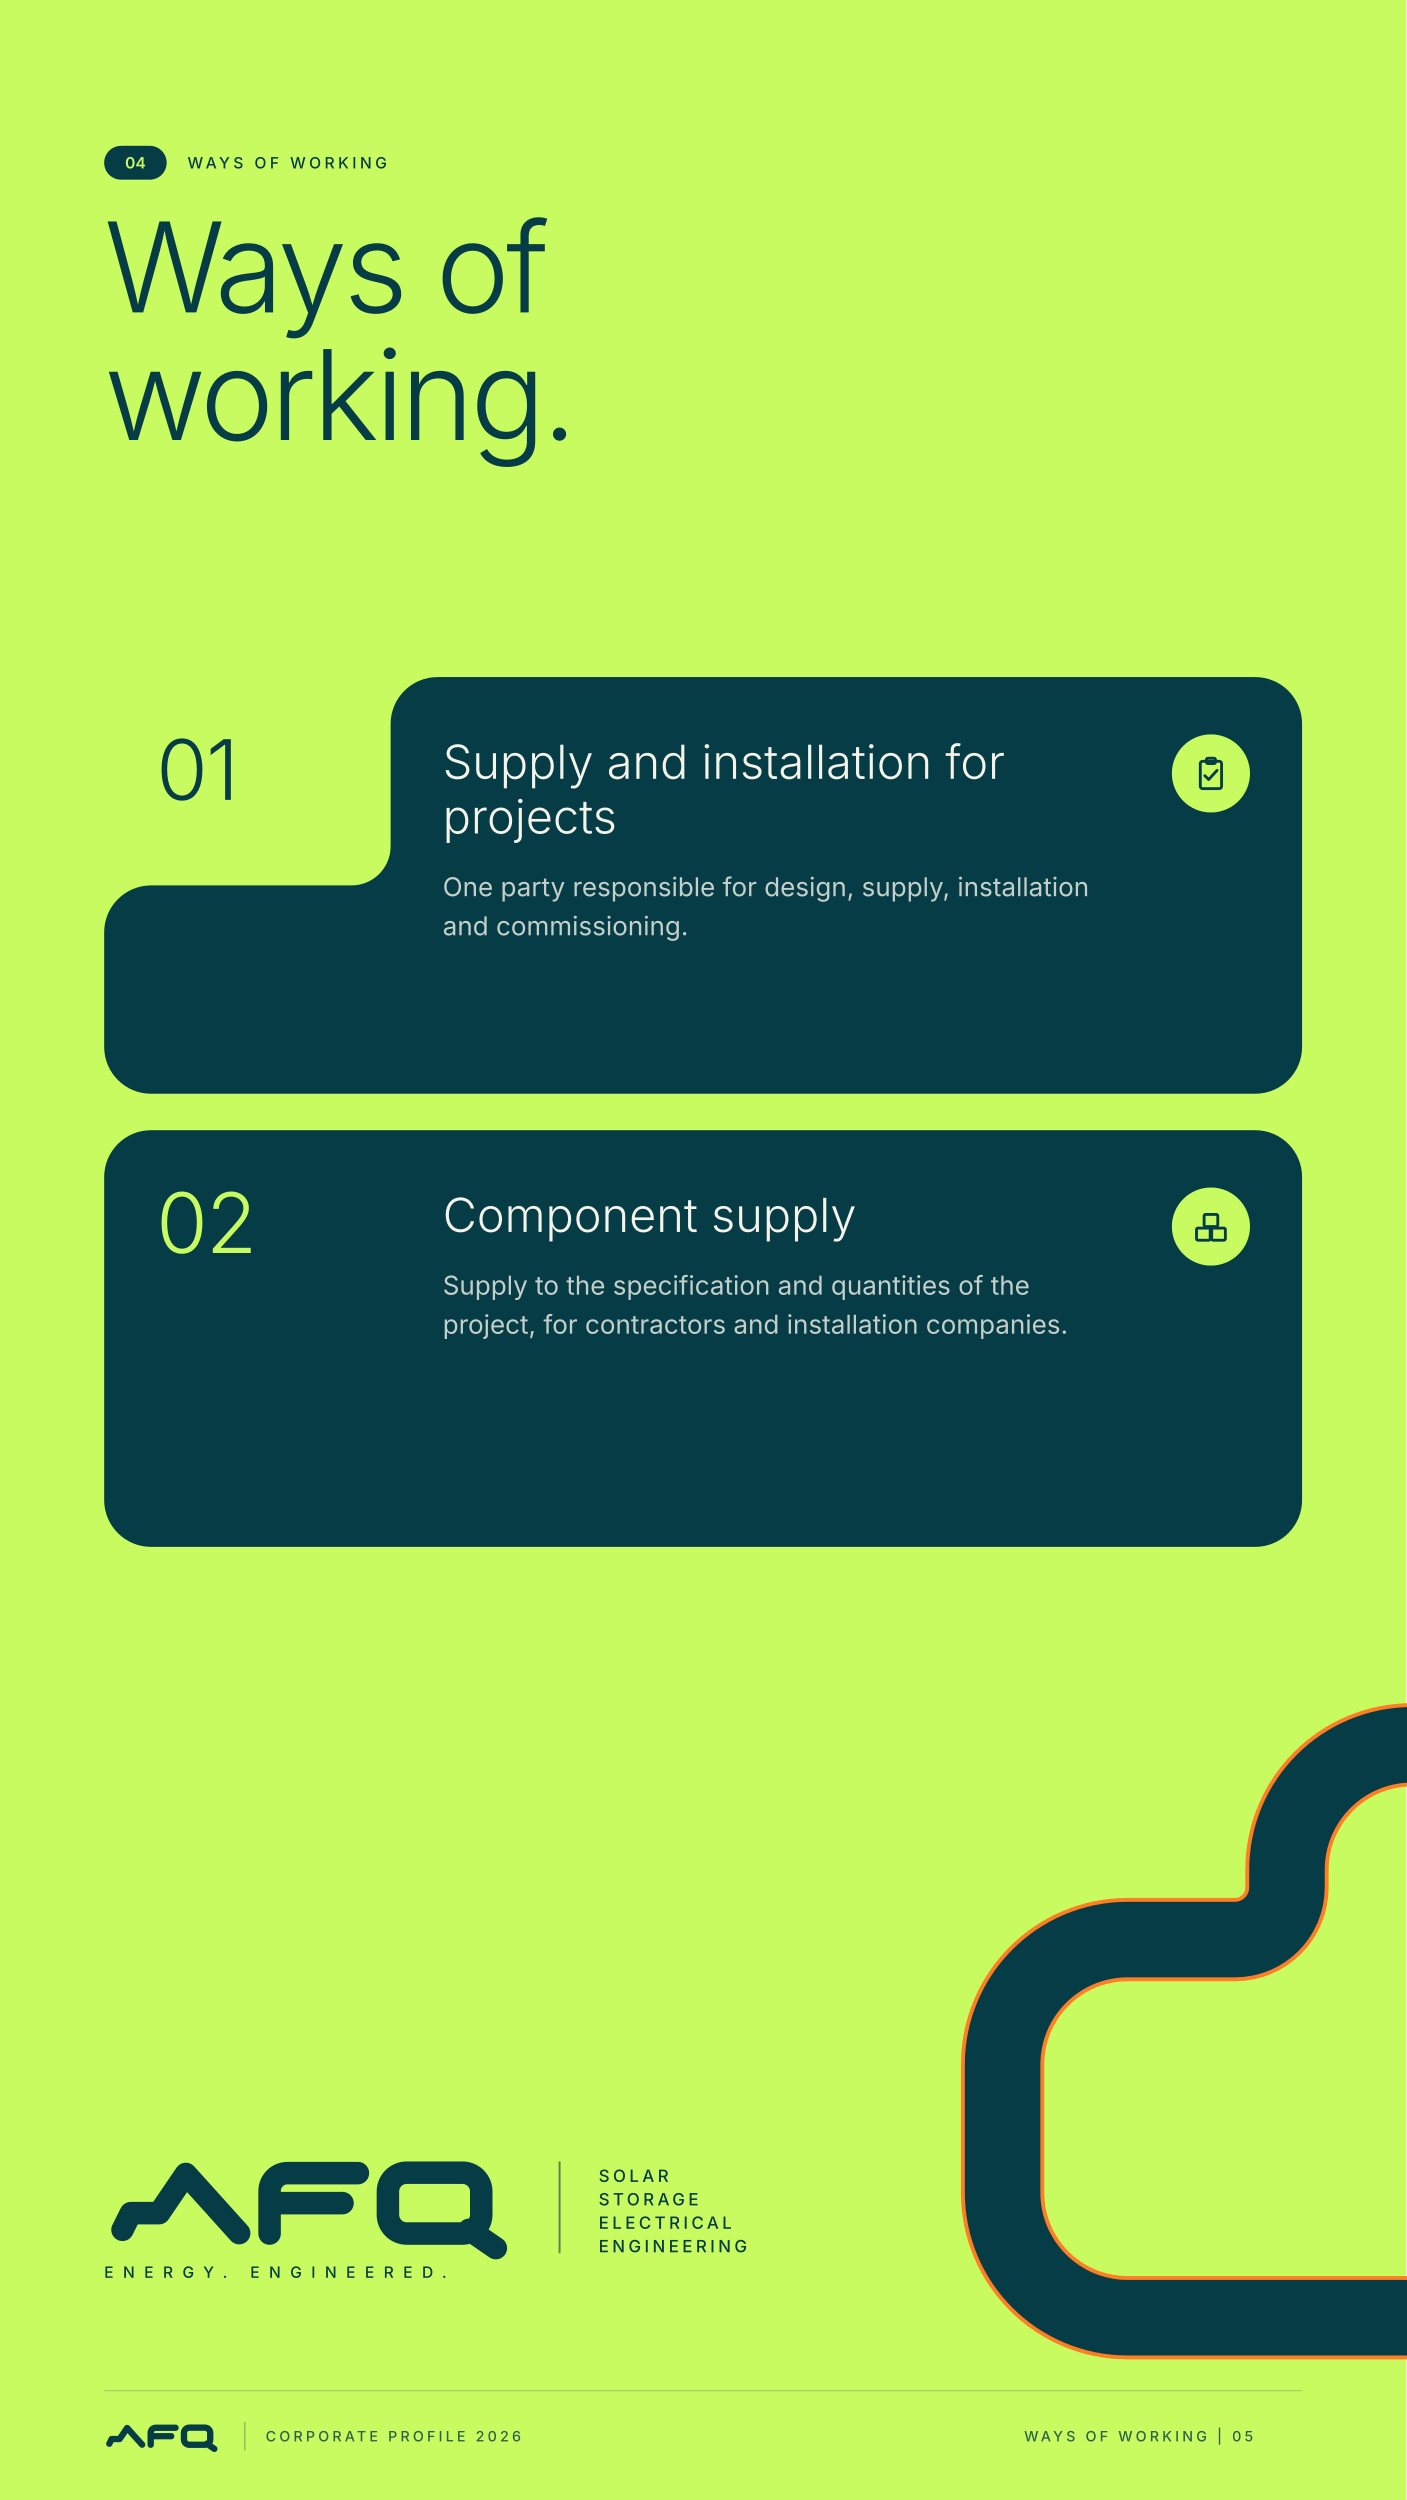
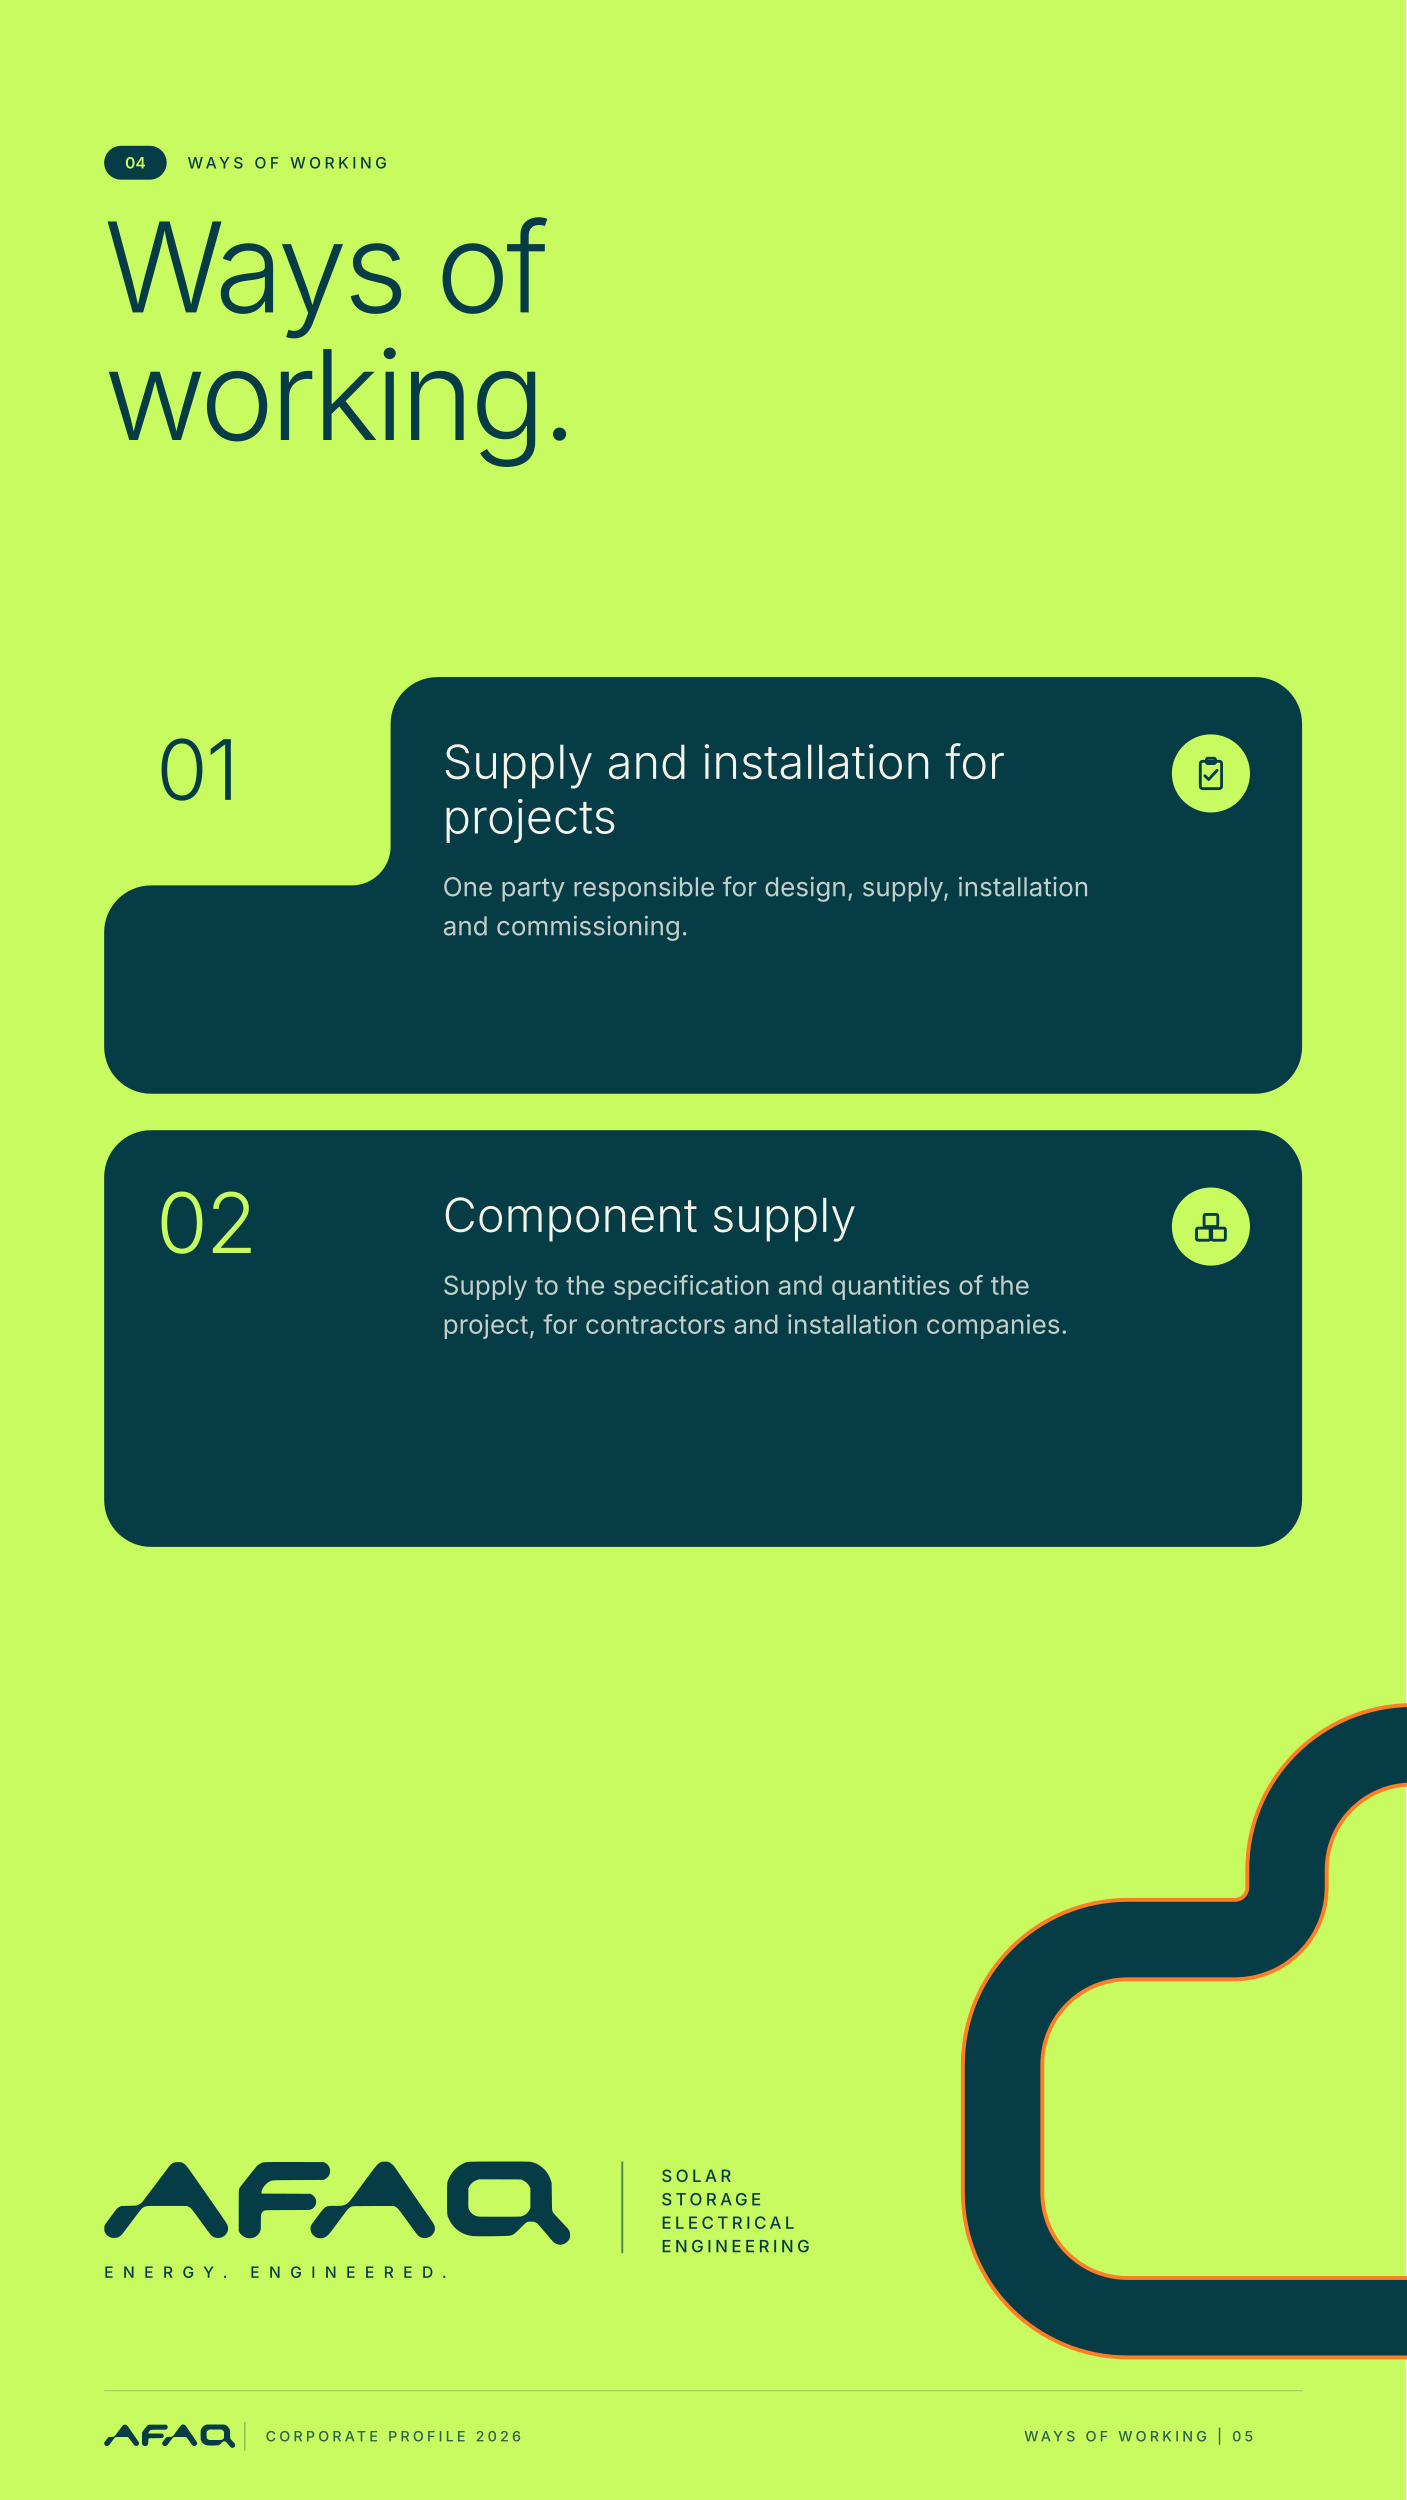
<svg xmlns="http://www.w3.org/2000/svg" width="1080" height="1920" viewBox="0 0 1080 1920">
  <rect id="Background" x="0" y="0" width="1080" height="1920" fill="#C8FB5F" />
  <g id="Eyebrow">
    <rect id="Eyebrow-Pill" x="80" y="112" width="48" height="26" rx="13" fill="#053C45" />
    <text id="Eyebrow-Number" x="104" y="129.37" font-family="Inter" font-size="12" font-weight="600" fill="#C8FB5F" text-anchor="middle">04</text>
    <text id="Eyebrow-Label" x="144" y="129.37" font-family="Inter" font-size="12" font-weight="500" fill="#053C45" letter-spacing="2.64">WAYS OF WORKING</text>
  </g>
  <g id="Title">
    <text id="Title-line" x="80" y="239.92" font-family="Inter" font-size="96" font-weight="300" fill="#053C45" letter-spacing="-2.88">Ways of</text>
    <text id="Title-line-2" x="80" y="337.92" font-family="Inter" font-size="96" font-weight="300" fill="#053C45" letter-spacing="-2.88">working.</text>
  </g>
  <g id="Card-01">
    <path id="Card-Shape" d="M 300 556 C 300 536.12 316.12 520 336 520 L 964 520 C 983.88 520 1000 536.12 1000 556 L 1000 804 C 1000 823.88 983.88 840 964 840 L 116 840 C 96.12 840 80 823.88 80 804 L 80 716 C 80 696.12 96.12 680 116 680 L 270 680 C 286.57 680 300 666.57 300 650 Z" fill="#053C45" />
    <text id="Number" x="120" y="614.28" font-family="Inter" font-size="64" font-weight="300" fill="#053C45" letter-spacing="-1.28">01</text>
    <g id="Card-Title">
      <text id="Card-Title-line" x="340" y="598.1" font-family="Inter" font-size="36" font-weight="300" fill="#F5F4EB">Supply and installation for</text>
      <text id="Card-Title-line-2" x="340" y="640.1" font-family="Inter" font-size="36" font-weight="300" fill="#F5F4EB">projects</text>
    </g>
    <g id="Card-Body-Text">
      <text id="Card-Body-Text-line" x="340" y="688.28" font-family="Inter" font-size="20" font-weight="400" fill="#F5F4EB" opacity="0.8">One party responsible for design, supply, installation</text>
      <text id="Card-Body-Text-line-2" x="340" y="718.28" font-family="Inter" font-size="20" font-weight="400" fill="#F5F4EB" opacity="0.8">and commissioning.</text>
    </g>
    <circle id="Icon-Disc" cx="930" cy="594" r="30" fill="#C8FB5F" />
    <g id="Icon">
      <path id="Icon-clipboard-1" d="M 921.83 586.42 C 921.83 585.45 922.62 584.67 923.58 584.67 L 936.42 584.67 C 937.38 584.67 938.17 585.45 938.17 586.42 L 938.17 603.92 C 938.17 604.88 937.38 605.67 936.42 605.67 L 923.58 605.67 C 922.62 605.67 921.83 604.88 921.83 603.92 Z" fill="none" stroke="#053C45" stroke-width="2.2" stroke-linecap="round" stroke-linejoin="round" />
      <path id="Icon-clipboard-2" d="M 926.5 583.5 C 926.5 582.86 927.02 582.33 927.67 582.33 L 932.33 582.33 C 932.98 582.33 933.5 582.86 933.5 583.5 L 933.5 585.25 C 933.5 585.89 932.98 586.42 932.33 586.42 L 927.67 586.42 C 927.02 586.42 926.5 585.89 926.5 585.25 Z" fill="none" stroke="#053C45" stroke-width="2.2" stroke-linecap="round" stroke-linejoin="round" />
      <path id="Icon-clipboard-3" d="M 925.33 595.75 L 928.25 598.67 L 934.67 591.67" fill="none" stroke="#053C45" stroke-width="2.2" stroke-linecap="round" stroke-linejoin="round" />
    </g>
  </g>
  <g id="Card-02">
    <rect id="Card-Shape-2" x="80" y="868" width="920" height="320" rx="36" fill="#053C45" />
    <text id="Number-2" x="120" y="962.28" font-family="Inter" font-size="64" font-weight="300" fill="#C8FB5F" letter-spacing="-1.28">02</text>
    <text id="Card-Title-2" x="340" y="946.1" font-family="Inter" font-size="36" font-weight="300" fill="#F5F4EB">Component supply</text>
    <g id="Card-Body-Text-2">
      <text id="Card-Body-Text-line-3" x="340" y="994.28" font-family="Inter" font-size="20" font-weight="400" fill="#F5F4EB" opacity="0.8">Supply to the specification and quantities of the</text>
      <text id="Card-Body-Text-line-4" x="340" y="1024.28" font-family="Inter" font-size="20" font-weight="400" fill="#F5F4EB" opacity="0.8">project, for contractors and installation companies.</text>
    </g>
    <circle id="Icon-Disc-2" cx="930" cy="942" r="30" fill="#C8FB5F" />
    <g id="Icon-2">
      <path id="Icon-boxes-1" d="M 918.92 944.33 C 918.92 943.69 919.44 943.17 920.08 943.17 L 928.25 943.17 C 928.89 943.17 929.42 943.69 929.42 944.33 L 929.42 951.33 C 929.42 951.98 928.89 952.5 928.25 952.5 L 920.08 952.5 C 919.44 952.5 918.92 951.98 918.92 951.33 Z" fill="none" stroke="#053C45" stroke-width="2.2" stroke-linecap="round" stroke-linejoin="round" />
      <path id="Icon-boxes-2" d="M 930.58 944.33 C 930.58 943.69 931.11 943.17 931.75 943.17 L 939.92 943.17 C 940.56 943.17 941.08 943.69 941.08 944.33 L 941.08 951.33 C 941.08 951.98 940.56 952.5 939.92 952.5 L 931.75 952.5 C 931.11 952.5 930.58 951.98 930.58 951.33 Z" fill="none" stroke="#053C45" stroke-width="2.2" stroke-linecap="round" stroke-linejoin="round" />
      <path id="Icon-boxes-3" d="M 924.75 933.83 C 924.75 933.19 925.27 932.67 925.92 932.67 L 934.08 932.67 C 934.73 932.67 935.25 933.19 935.25 933.83 L 935.25 940.83 C 935.25 941.48 934.73 942 934.08 942 L 925.92 942 C 925.27 942 924.75 941.48 924.75 940.83 Z" fill="none" stroke="#053C45" stroke-width="2.2" stroke-linecap="round" stroke-linejoin="round" />
    </g>
  </g>
  <g id="Deco-Outline">
    <path id="Deco-Outline-Edge" d="M 988.4 1436 C 988.4 1382.98 1031.38 1340 1084.4 1340 L 1194 1340 C 1247.02 1340 1290 1382.98 1290 1436 L 1290 1684 C 1290 1737.02 1247.02 1780 1194 1780 L 866 1780 C 812.98 1780 770 1737.02 770 1684 L 770 1585.6 C 770 1532.58 812.98 1489.6 866 1489.6 L 948.4 1489.6 C 970.49 1489.6 988.4 1471.69 988.4 1449.6 Z" fill="none" stroke="#FD7E25" stroke-width="64" stroke-linecap="butt" stroke-linejoin="round" />
    <path id="Deco-Outline-Body" d="M 988.4 1436 C 988.4 1382.98 1031.38 1340 1084.4 1340 L 1194 1340 C 1247.02 1340 1290 1382.98 1290 1436 L 1290 1684 C 1290 1737.02 1247.02 1780 1194 1780 L 866 1780 C 812.98 1780 770 1737.02 770 1684 L 770 1585.6 C 770 1532.58 812.98 1489.6 866 1489.6 L 948.4 1489.6 C 970.49 1489.6 988.4 1471.69 988.4 1449.6 Z" fill="none" stroke="#053C45" stroke-width="58" stroke-linecap="butt" stroke-linejoin="round" />
  </g>
  <g id="Logo-Lockup-Services">
    <g id="Logo-Lockup">
-       <g id="Wordmark-AFQ">
-         <path id="Letter-A" d="M 94.08 1712.48 L 100.48 1699.68 L 122.24 1699.68 L 142.72 1669.6 L 183.68 1715.04" fill="none" stroke="#053C45" stroke-width="17.28" stroke-linecap="round" stroke-linejoin="round" />
-         <path id="Letter-F" d="M 207.04 1715.36 L 207.04 1682.72 C 207.04 1675.1 213.18 1668.96 220.8 1668.96 L 274.88 1668.96 M 207.04 1692 L 263.04 1692" fill="none" stroke="#053C45" stroke-width="17.28" stroke-linecap="round" stroke-linejoin="round" />
-         <path id="Letter-Q" d="M 297.92 1683.04 C 297.92 1675.08 304.36 1668.64 312.32 1668.64 L 355.2 1668.64 C 363.16 1668.64 369.6 1675.08 369.6 1683.04 L 369.6 1700.96 C 369.6 1708.92 363.16 1715.36 355.2 1715.36 L 312.32 1715.36 C 304.36 1715.36 297.92 1708.92 297.92 1700.96 Z M 360.32 1712.48 L 380.8 1726.56" fill="none" stroke="#053C45" stroke-width="17.28" stroke-linecap="round" stroke-linejoin="round" />
+       <g id="Wordmark-AFAQ">
+         <path id="Letters-AFAQ" d="M 428.91 1723.8 C 427.55 1723.58 426.03 1722.8 424.93 1721.78 C 424.39 1721.27 421.63 1718.07 418.81 1714.67 C 415.98 1711.26 413.4 1708.23 413.07 1707.94 C 412.74 1707.64 411.92 1707.13 411.24 1706.8 C 410.07 1706.22 409.88 1706.19 407.9 1706.2 C 404.65 1706.2 404.43 1706.34 399.43 1711.4 C 395.04 1715.83 394.33 1716.36 391.77 1717.02 C 390.35 1717.4 366.71 1717.67 363.4 1717.35 C 359.23 1716.95 355.97 1715.82 352.68 1713.63 C 349.33 1711.4 346.82 1708.53 345.05 1704.88 C 343.25 1701.18 343.33 1701.95 343.33 1688.57 C 343.33 1675.37 343.28 1675.95 344.84 1672.66 C 347.09 1667.91 350.96 1663.94 355.52 1661.71 C 359.09 1659.97 356.76 1660.12 382.38 1660.04 C 398.81 1659.99 405.52 1660.03 406.76 1660.19 C 414.26 1661.16 420.96 1667.16 423.18 1674.89 L 423.69 1676.67 L 423.81 1686.86 C 423.91 1695.74 423.97 1697.17 424.25 1698 C 424.82 1699.66 424.27 1699.01 431.8 1706.9 C 437.62 1713 437.81 1713.31 437.81 1716.46 C 437.81 1718.46 437.78 1718.63 437.21 1719.72 C 436.12 1721.8 434 1723.37 431.72 1723.79 C 430.48 1724.02 430.22 1724.02 428.91 1723.8 Z M 189.57 1718.75 C 187.26 1718.13 184.98 1716.4 183.89 1714.43 L 183.33 1713.43 L 183.33 1697.61 C 183.33 1682.43 183.35 1681.76 183.7 1680.95 C 184.12 1679.96 184.61 1679.31 189.13 1673.62 C 198.22 1662.17 197.71 1662.74 199.9 1661.63 C 202.52 1660.3 201.11 1660.37 226.11 1660.42 L 248.67 1660.48 L 249.6 1660.95 C 251.08 1661.71 252.1 1662.74 252.85 1664.22 C 253.46 1665.45 253.52 1665.73 253.52 1667.15 C 253.52 1668.32 253.42 1669.01 253.1 1669.82 C 252.52 1671.34 251.02 1672.93 249.48 1673.64 L 248.29 1674.19 L 228.86 1674.29 C 207.33 1674.4 209.21 1674.28 206.61 1675.66 C 203.72 1677.2 200.63 1681.58 200.8 1683.89 L 200.86 1684.67 L 219.62 1684.76 L 238.38 1684.86 L 239.38 1685.41 C 241.7 1686.7 242.97 1688.9 242.8 1691.33 C 242.75 1692.07 242.54 1693.06 242.32 1693.55 C 241.74 1694.88 240.12 1696.43 238.8 1696.92 C 237.7 1697.33 237.62 1697.33 221.14 1697.33 C 209.66 1697.33 204.29 1697.4 203.6 1697.55 C 202.81 1697.71 202.41 1697.95 201.7 1698.66 C 200.47 1699.89 200.38 1700.43 200.38 1706.75 C 200.38 1711.45 200.34 1712.08 199.99 1713.21 C 198.72 1717.35 193.89 1719.92 189.57 1718.75 Z M 243.48 1718.6 C 239.89 1717.23 237.9 1713.7 238.65 1710.06 C 238.92 1708.76 239.51 1707.89 244.57 1701.21 C 247.45 1697.42 248.54 1696.13 249.4 1695.49 C 251.15 1694.2 251.74 1694.1 257.14 1694.1 C 262.33 1694.1 263.53 1693.95 265.29 1693.12 C 267.07 1692.27 268.45 1690.85 271.59 1686.61 C 276.25 1680.31 280.53 1674.51 284.62 1668.95 C 288.96 1663.05 290.21 1661.68 292.12 1660.74 C 293.37 1660.12 293.51 1660.1 295.62 1660.1 C 297.74 1660.1 297.87 1660.12 299.15 1660.75 C 300.54 1661.43 302.33 1663.05 303.26 1664.48 C 303.68 1665.1 310.7 1675.33 314.57 1680.95 C 315.12 1681.74 318.24 1686.28 321.53 1691.05 C 324.81 1695.81 328.74 1701.51 330.26 1703.71 C 333.74 1708.76 333.99 1709.3 333.99 1711.43 C 333.98 1712.83 333.9 1713.22 333.4 1714.29 C 332.4 1716.43 330.56 1717.97 328.29 1718.56 C 325.65 1719.25 322.92 1718.65 321.08 1716.97 C 320.78 1716.7 319.54 1715.1 318.33 1713.43 C 317.11 1711.75 315.68 1709.78 315.14 1709.05 C 314.6 1708.31 312.34 1705.22 310.13 1702.16 C 307.91 1699.11 305.74 1696.3 305.31 1695.9 C 304.88 1695.51 304.04 1694.97 303.45 1694.69 L 302.38 1694.19 L 286.73 1694.23 C 271.82 1694.27 271.03 1694.29 270.12 1694.64 C 268.6 1695.22 267.36 1696.26 265.94 1698.15 C 264.09 1700.64 257.63 1709.31 255.29 1712.48 C 252.66 1716.02 251.32 1717.37 249.55 1718.24 C 248.29 1718.86 247.96 1718.94 246.41 1718.99 C 244.95 1719.04 244.48 1718.98 243.48 1718.6 Z M 85.62 1718.61 C 83.39 1718.03 81.55 1716.53 80.6 1714.51 C 80.16 1713.57 80.1 1713.19 80.1 1711.52 C 80.1 1710.28 80.19 1709.39 80.38 1708.95 C 80.67 1708.26 88.94 1697.13 89.97 1696.04 C 90.3 1695.69 91.13 1695.13 91.8 1694.8 L 93.04 1694.19 L 98.76 1694.08 C 103.97 1693.97 104.58 1693.93 105.6 1693.55 C 106.96 1693.06 108.27 1692.24 109.07 1691.39 C 109.39 1691.05 113.9 1685.1 119.08 1678.19 C 124.26 1671.28 129.04 1664.91 129.7 1664.04 C 131.78 1661.27 133.31 1660.5 136.76 1660.49 C 138.83 1660.48 139.02 1660.51 140.19 1661.07 C 141.86 1661.86 143.07 1663 144.73 1665.36 C 146.44 1667.78 150.68 1673.84 156.57 1682.29 C 159.02 1685.8 162.19 1690.34 163.61 1692.38 C 165.04 1694.42 168 1698.66 170.18 1701.79 C 172.46 1705.05 174.37 1707.98 174.64 1708.65 C 175.02 1709.57 175.13 1710.15 175.13 1711.43 C 175.14 1712.86 175.07 1713.19 174.55 1714.29 C 173.8 1715.88 173.13 1716.66 171.75 1717.55 C 170.16 1718.58 168.21 1718.99 166.32 1718.69 C 163.39 1718.24 162.62 1717.61 159.18 1712.86 C 157.82 1710.98 156.46 1709.13 156.18 1708.76 C 155.9 1708.39 153.84 1705.57 151.61 1702.48 C 149.37 1699.38 147.2 1696.52 146.77 1696.12 C 146.35 1695.71 145.44 1695.11 144.76 1694.78 L 143.52 1694.19 L 128.63 1694.14 C 115.82 1694.09 113.56 1694.12 112.48 1694.37 C 110.9 1694.74 109.9 1695.25 108.84 1696.23 C 108.38 1696.65 105.2 1700.77 101.76 1705.38 C 98.33 1710 95.03 1714.4 94.43 1715.17 C 93.17 1716.78 91.97 1717.73 90.5 1718.29 C 89.21 1718.78 86.89 1718.93 85.62 1718.61 Z M 400.36 1702.2 C 403.08 1701.47 405.42 1699.6 406.62 1697.18 L 407.33 1695.73 L 407.33 1688.2 L 407.33 1680.67 L 406.8 1679.53 C 405.65 1677.07 403.65 1675.24 401.01 1674.23 L 399.9 1673.81 L 384 1673.76 L 368.1 1673.7 L 366.55 1674.18 C 363.78 1675.04 361.56 1676.91 360.34 1679.39 L 359.71 1680.66 L 359.66 1687.95 C 359.61 1694.22 359.65 1695.37 359.91 1696.15 C 360.85 1698.94 363.2 1701.18 366.1 1702.03 C 367.52 1702.46 367.56 1702.46 383.43 1702.46 C 396.63 1702.47 399.51 1702.42 400.36 1702.2 Z" fill="#053C45" />
      </g>
      <text id="Tagline" x="80" y="1749.37" font-family="Inter" font-size="12" font-weight="500" fill="#053C45" letter-spacing="7.2">ENERGY. ENGINEERED.</text>
    </g>
-     <path id="Lockup-Divider" d="M 429.76 1660 L 429.76 1730.4" fill="none" stroke="#053C45" stroke-width="1.5" stroke-linecap="butt" stroke-linejoin="round" opacity="0.6" />
+     <path id="Lockup-Divider" d="M 477.89 1660 L 477.89 1730.4" fill="none" stroke="#053C45" stroke-width="1.5" stroke-linecap="butt" stroke-linejoin="round" opacity="0.6" />
    <g id="Services">
      <g id="Services-List">
-         <text id="Services-List-line" x="459.76" y="1675.73" font-family="Inter" font-size="13" font-weight="500" fill="#053C45" letter-spacing="2.6">SOLAR</text>
-         <text id="Services-List-line-2" x="459.76" y="1693.73" font-family="Inter" font-size="13" font-weight="500" fill="#053C45" letter-spacing="2.6">STORAGE</text>
-         <text id="Services-List-line-3" x="459.76" y="1711.73" font-family="Inter" font-size="13" font-weight="500" fill="#053C45" letter-spacing="2.6">ELECTRICAL</text>
-         <text id="Services-List-line-4" x="459.76" y="1729.73" font-family="Inter" font-size="13" font-weight="500" fill="#053C45" letter-spacing="2.6">ENGINEERING</text>
+         <text id="Services-List-line" x="507.89" y="1675.73" font-family="Inter" font-size="13" font-weight="500" fill="#053C45" letter-spacing="2.6">SOLAR</text>
+         <text id="Services-List-line-2" x="507.89" y="1693.73" font-family="Inter" font-size="13" font-weight="500" fill="#053C45" letter-spacing="2.6">STORAGE</text>
+         <text id="Services-List-line-3" x="507.89" y="1711.73" font-family="Inter" font-size="13" font-weight="500" fill="#053C45" letter-spacing="2.6">ELECTRICAL</text>
+         <text id="Services-List-line-4" x="507.89" y="1729.73" font-family="Inter" font-size="13" font-weight="500" fill="#053C45" letter-spacing="2.6">ENGINEERING</text>
      </g>
    </g>
  </g>
  <g id="Footer">
    <path id="Footer-Rule" d="M 80 1836 L 1000 1836" fill="none" stroke="#053C45" stroke-width="1" stroke-linecap="butt" stroke-linejoin="round" opacity="0.2" />
    <g id="Footer-Wordmark">
-       <path id="Letter-A-2" d="M 83.96 1876.76 L 85.76 1873.16 L 91.88 1873.16 L 97.64 1864.7 L 109.16 1877.48" fill="none" stroke="#053C45" stroke-width="4.86" stroke-linecap="round" stroke-linejoin="round" />
-       <path id="Letter-F-2" d="M 115.73 1877.57 L 115.73 1868.39 C 115.73 1866.25 117.46 1864.52 119.6 1864.52 L 134.81 1864.52 M 115.73 1871 L 131.48 1871" fill="none" stroke="#053C45" stroke-width="4.86" stroke-linecap="round" stroke-linejoin="round" />
-       <path id="Letter-Q-2" d="M 141.29 1868.48 C 141.29 1866.24 143.1 1864.43 145.34 1864.43 L 157.4 1864.43 C 159.64 1864.43 161.45 1866.24 161.45 1868.48 L 161.45 1873.52 C 161.45 1875.76 159.64 1877.57 157.4 1877.57 L 145.34 1877.57 C 143.1 1877.57 141.29 1875.76 141.29 1873.52 Z M 158.84 1876.76 L 164.6 1880.72" fill="none" stroke="#053C45" stroke-width="4.86" stroke-linecap="round" stroke-linejoin="round" />
+       <path id="Letters-AFAQ-2" d="M 178.13 1879.94 C 177.75 1879.88 177.32 1879.66 177.01 1879.37 C 176.86 1879.23 176.08 1878.33 175.29 1877.38 C 174.49 1876.42 173.77 1875.57 173.68 1875.48 C 173.58 1875.4 173.35 1875.26 173.16 1875.16 C 172.83 1875 172.78 1874.99 172.22 1874.99 C 171.31 1874.99 171.25 1875.03 169.84 1876.46 C 168.61 1877.7 168.41 1877.85 167.69 1878.04 C 167.28 1878.14 160.64 1878.22 159.71 1878.13 C 158.53 1878.02 157.62 1877.7 156.69 1877.08 C 155.75 1876.46 155.04 1875.65 154.55 1874.62 C 154.04 1873.58 154.06 1873.8 154.06 1870.04 C 154.06 1866.32 154.05 1866.49 154.49 1865.56 C 155.12 1864.22 156.21 1863.11 157.49 1862.48 C 158.49 1861.99 157.84 1862.03 165.04 1862.01 C 169.67 1862 171.55 1862.01 171.9 1862.05 C 174.01 1862.33 175.89 1864.01 176.52 1866.19 L 176.66 1866.69 L 176.7 1869.55 C 176.73 1872.05 176.74 1872.45 176.82 1872.69 C 176.98 1873.15 176.83 1872.97 178.94 1875.19 C 180.58 1876.91 180.63 1876.99 180.63 1877.88 C 180.63 1878.44 180.62 1878.49 180.47 1878.8 C 180.16 1879.38 179.56 1879.82 178.92 1879.94 C 178.57 1880.01 178.5 1880.01 178.13 1879.94 Z M 110.82 1878.52 C 110.17 1878.35 109.53 1877.86 109.22 1877.31 L 109.06 1877.03 L 109.06 1872.58 C 109.06 1868.31 109.07 1868.12 109.17 1867.89 C 109.28 1867.61 109.42 1867.43 110.69 1865.83 C 113.25 1862.61 113.11 1862.77 113.72 1862.46 C 114.46 1862.09 114.06 1862.1 121.09 1862.12 L 127.44 1862.13 L 127.7 1862.27 C 128.12 1862.48 128.4 1862.77 128.61 1863.19 C 128.79 1863.53 128.8 1863.61 128.8 1864.01 C 128.8 1864.34 128.77 1864.54 128.69 1864.76 C 128.52 1865.19 128.1 1865.64 127.67 1865.84 L 127.33 1865.99 L 121.87 1866.02 C 115.81 1866.05 116.34 1866.02 115.61 1866.41 C 114.8 1866.84 113.93 1868.07 113.97 1868.72 L 113.99 1868.94 L 119.27 1868.96 L 124.54 1868.99 L 124.83 1869.15 C 125.48 1869.51 125.84 1870.13 125.79 1870.81 C 125.77 1871.02 125.71 1871.3 125.65 1871.44 C 125.49 1871.81 125.03 1872.25 124.66 1872.38 C 124.35 1872.5 124.33 1872.5 119.7 1872.5 C 116.47 1872.5 114.96 1872.52 114.76 1872.56 C 114.54 1872.61 114.43 1872.67 114.23 1872.87 C 113.88 1873.22 113.86 1873.37 113.86 1875.15 C 113.86 1876.47 113.85 1876.65 113.75 1876.97 C 113.39 1878.13 112.03 1878.85 110.82 1878.52 Z M 125.98 1878.48 C 124.97 1878.1 124.41 1877.1 124.62 1876.08 C 124.7 1875.71 124.86 1875.47 126.29 1873.59 C 127.1 1872.52 127.4 1872.16 127.64 1871.98 C 128.13 1871.62 128.3 1871.59 129.82 1871.59 C 131.28 1871.59 131.62 1871.55 132.11 1871.31 C 132.61 1871.08 133 1870.68 133.88 1869.48 C 135.2 1867.71 136.4 1866.08 137.55 1864.52 C 138.77 1862.86 139.12 1862.47 139.66 1862.21 C 140.01 1862.03 140.05 1862.03 140.64 1862.03 C 141.24 1862.03 141.27 1862.03 141.63 1862.21 C 142.03 1862.4 142.53 1862.86 142.79 1863.26 C 142.91 1863.44 144.88 1866.31 145.97 1867.89 C 146.13 1868.11 147.01 1869.39 147.93 1870.73 C 148.85 1872.07 149.96 1873.68 150.38 1874.29 C 151.36 1875.71 151.44 1875.86 151.43 1876.46 C 151.43 1876.86 151.41 1876.97 151.27 1877.27 C 150.99 1877.87 150.47 1878.31 149.83 1878.47 C 149.09 1878.66 148.32 1878.49 147.8 1878.02 C 147.72 1877.95 147.37 1877.5 147.03 1877.03 C 146.69 1876.56 146.28 1876 146.13 1875.79 C 145.98 1875.59 145.35 1874.72 144.72 1873.86 C 144.1 1873 143.49 1872.21 143.37 1872.1 C 143.25 1871.99 143.01 1871.83 142.85 1871.76 L 142.54 1871.62 L 138.14 1871.63 C 133.95 1871.64 133.73 1871.64 133.47 1871.74 C 133.04 1871.9 132.69 1872.2 132.3 1872.73 C 131.78 1873.43 129.96 1875.87 129.3 1876.76 C 128.56 1877.76 128.18 1878.13 127.69 1878.38 C 127.33 1878.56 127.24 1878.58 126.8 1878.59 C 126.39 1878.61 126.26 1878.59 125.98 1878.48 Z M 81.58 1878.48 C 80.95 1878.32 80.44 1877.9 80.17 1877.33 C 80.05 1877.07 80.03 1876.96 80.03 1876.49 C 80.03 1876.14 80.05 1875.89 80.11 1875.77 C 80.19 1875.57 82.51 1872.44 82.81 1872.14 C 82.9 1872.04 83.13 1871.88 83.32 1871.79 L 83.67 1871.62 L 85.28 1871.58 C 86.74 1871.56 86.91 1871.54 87.2 1871.44 C 87.58 1871.3 87.95 1871.07 88.18 1870.83 C 88.27 1870.73 89.53 1869.06 90.99 1867.12 C 92.45 1865.17 93.79 1863.38 93.98 1863.14 C 94.56 1862.36 94.99 1862.14 95.96 1862.14 C 96.55 1862.13 96.6 1862.14 96.93 1862.3 C 97.4 1862.52 97.74 1862.84 98.21 1863.51 C 98.69 1864.19 99.88 1865.89 101.53 1868.27 C 102.22 1869.26 103.11 1870.53 103.52 1871.11 C 103.92 1871.68 104.75 1872.87 105.36 1873.75 C 106 1874.67 106.54 1875.49 106.62 1875.68 C 106.73 1875.94 106.75 1876.1 106.76 1876.46 C 106.76 1876.87 106.74 1876.96 106.59 1877.27 C 106.38 1877.72 106.19 1877.93 105.8 1878.18 C 105.36 1878.47 104.81 1878.59 104.28 1878.51 C 103.45 1878.38 103.24 1878.2 102.27 1876.87 C 101.89 1876.34 101.51 1875.82 101.43 1875.71 C 101.35 1875.61 100.77 1874.82 100.14 1873.95 C 99.51 1873.08 98.9 1872.27 98.78 1872.16 C 98.66 1872.04 98.41 1871.87 98.21 1871.78 L 97.87 1871.62 L 93.68 1871.6 C 90.07 1871.59 89.44 1871.6 89.14 1871.67 C 88.69 1871.77 88.41 1871.91 88.11 1872.19 C 87.98 1872.31 87.09 1873.47 86.12 1874.76 C 85.16 1876.06 84.23 1877.3 84.06 1877.52 C 83.7 1877.97 83.37 1878.24 82.95 1878.39 C 82.59 1878.53 81.94 1878.57 81.58 1878.48 Z M 170.1 1873.87 C 170.87 1873.66 171.53 1873.14 171.86 1872.46 L 172.06 1872.05 L 172.06 1869.93 L 172.06 1867.81 L 171.91 1867.49 C 171.59 1866.8 171.03 1866.29 170.28 1866 L 169.97 1865.88 L 165.5 1865.87 L 161.03 1865.85 L 160.59 1865.99 C 159.81 1866.23 159.19 1866.76 158.84 1867.45 L 158.67 1867.81 L 158.65 1869.86 C 158.64 1871.63 158.65 1871.95 158.72 1872.17 C 158.99 1872.95 159.65 1873.58 160.46 1873.82 C 160.87 1873.94 160.88 1873.94 165.34 1873.94 C 169.05 1873.94 169.86 1873.93 170.1 1873.87 Z" fill="#053C45" />
    </g>
    <path id="Footer-Divider" d="M 188 1860 L 188 1882" fill="none" stroke="#053C45" stroke-width="1" stroke-linecap="butt" stroke-linejoin="round" opacity="0.35" />
    <text id="Footer-Profile" x="204" y="1875" font-family="Inter" font-size="11" font-weight="500" fill="#053C45" letter-spacing="2.42" opacity="0.8">CORPORATE PROFILE 2026</text>
    <text id="Footer-Section" x="962.42" y="1875" font-family="Inter" font-size="11" font-weight="500" fill="#053C45" letter-spacing="2.42" text-anchor="end" opacity="0.8">WAYS OF WORKING   |   05</text>
  </g>
</svg>
